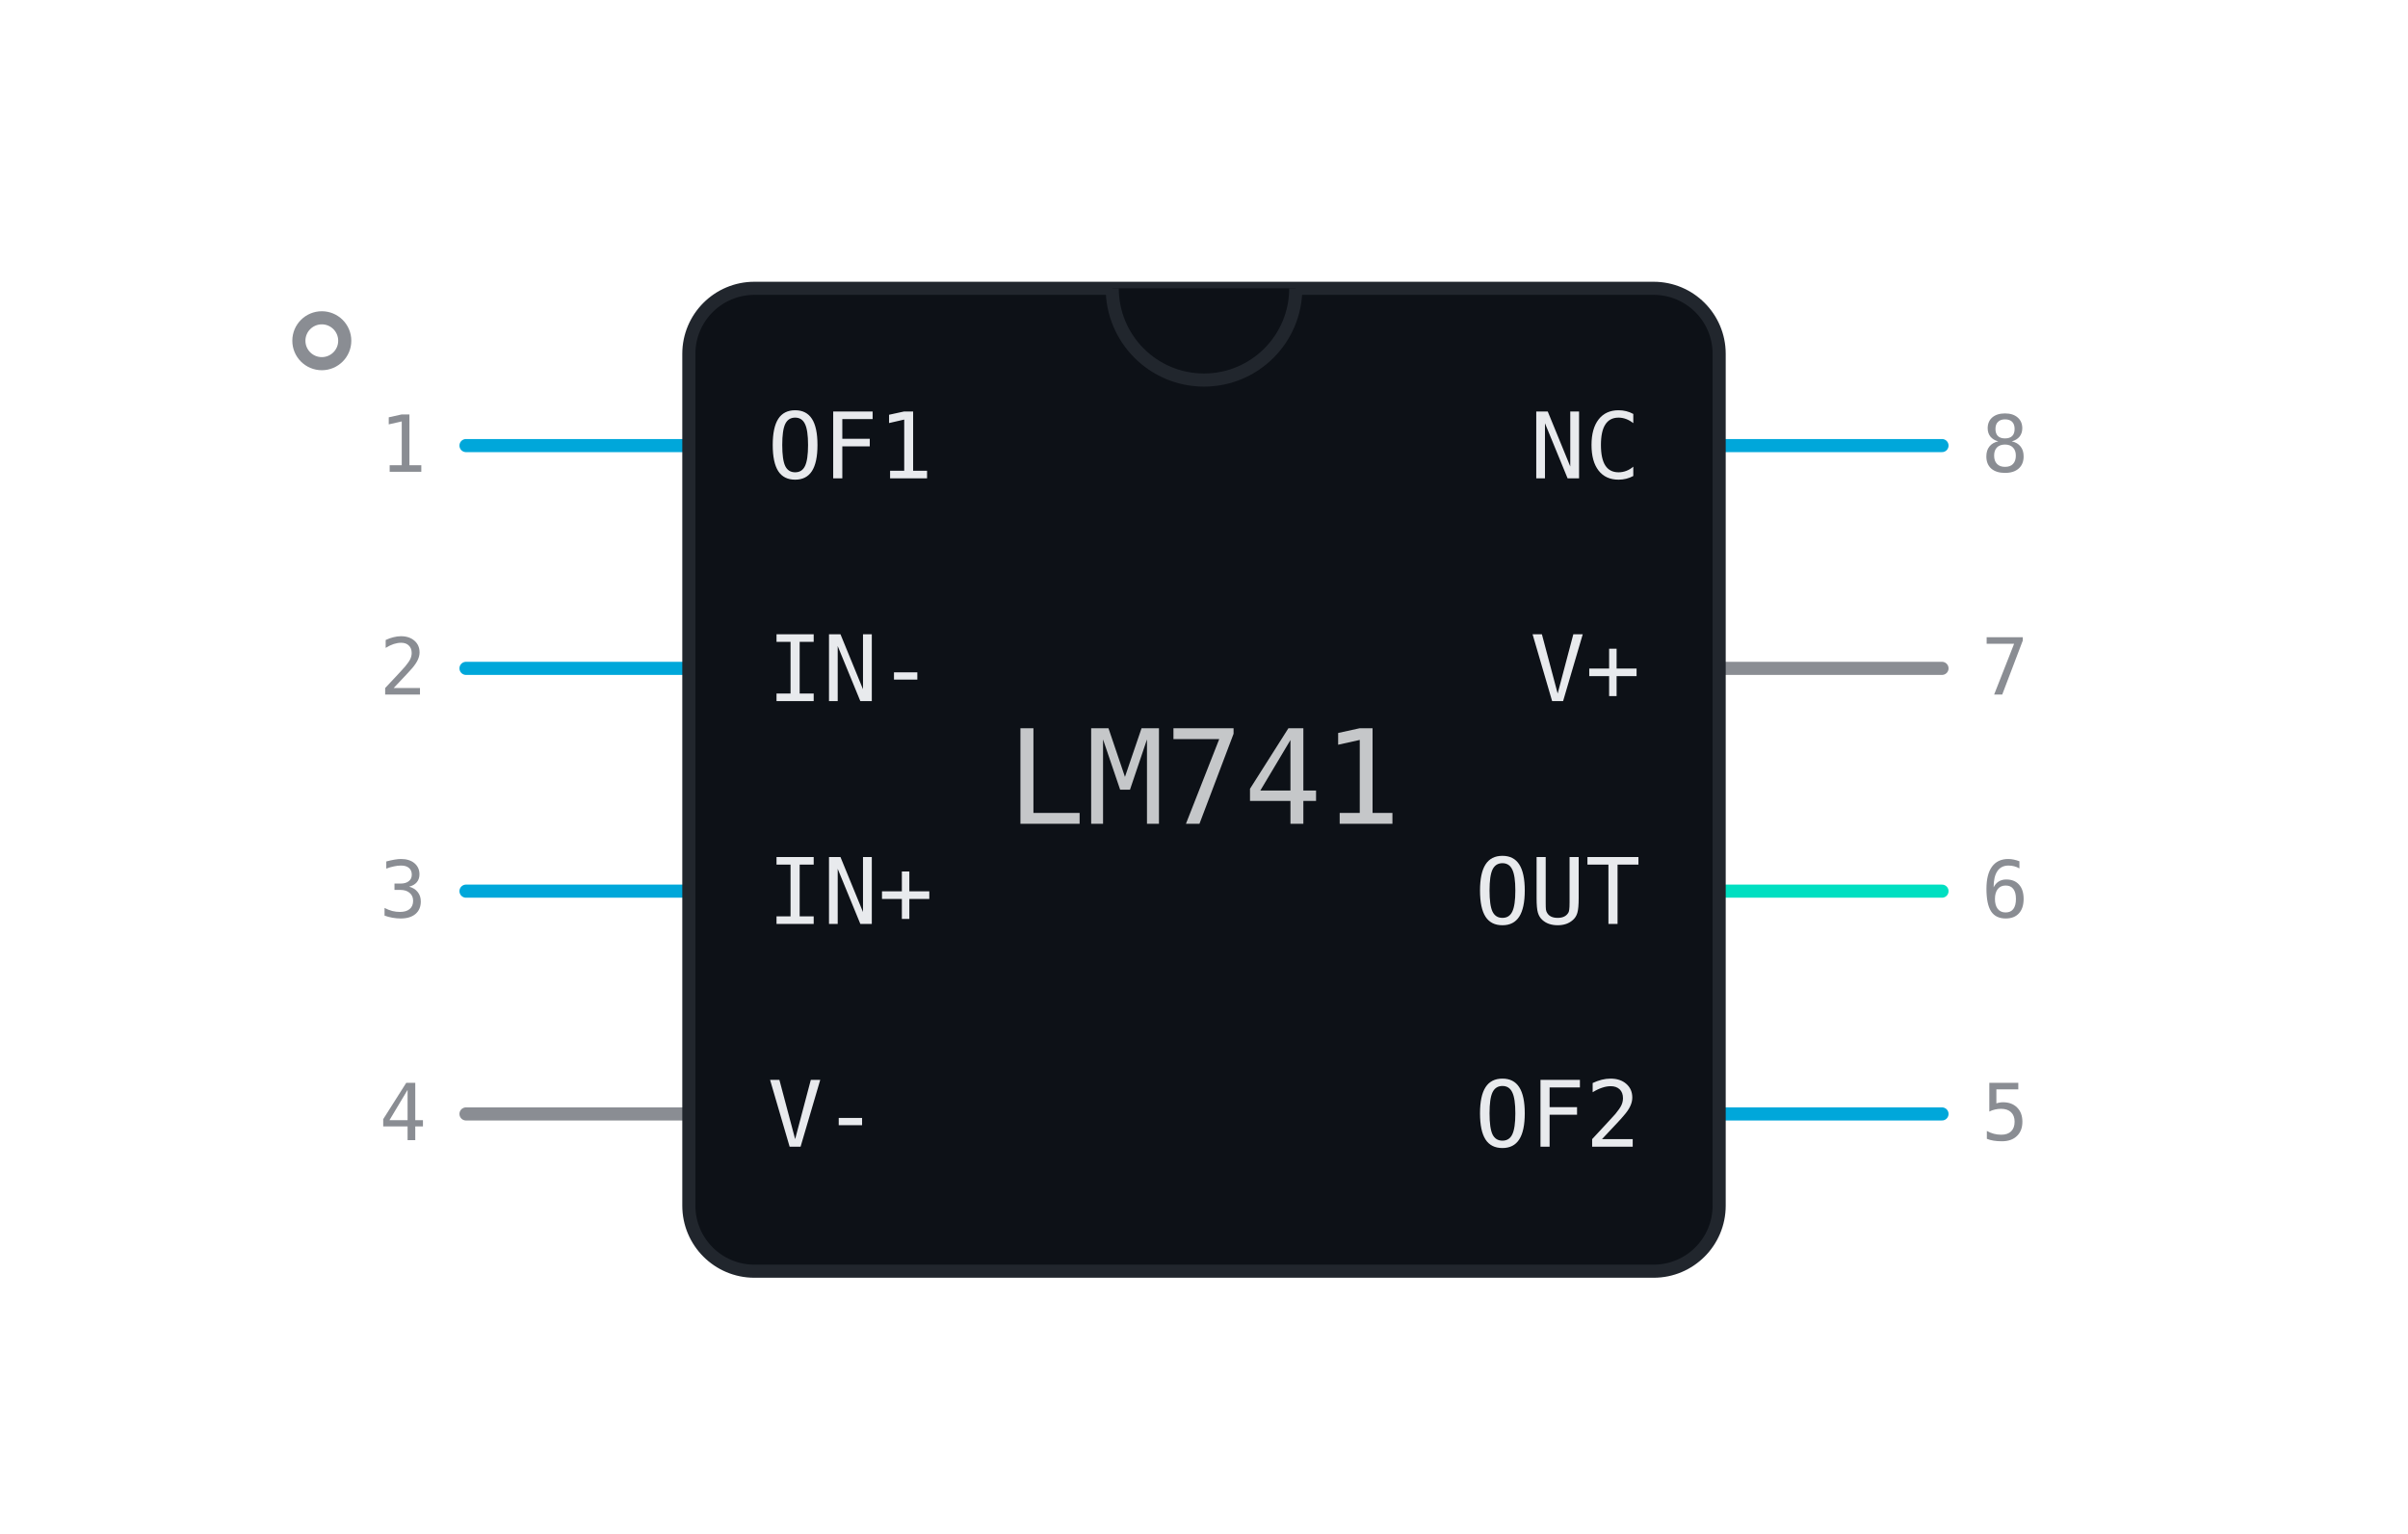
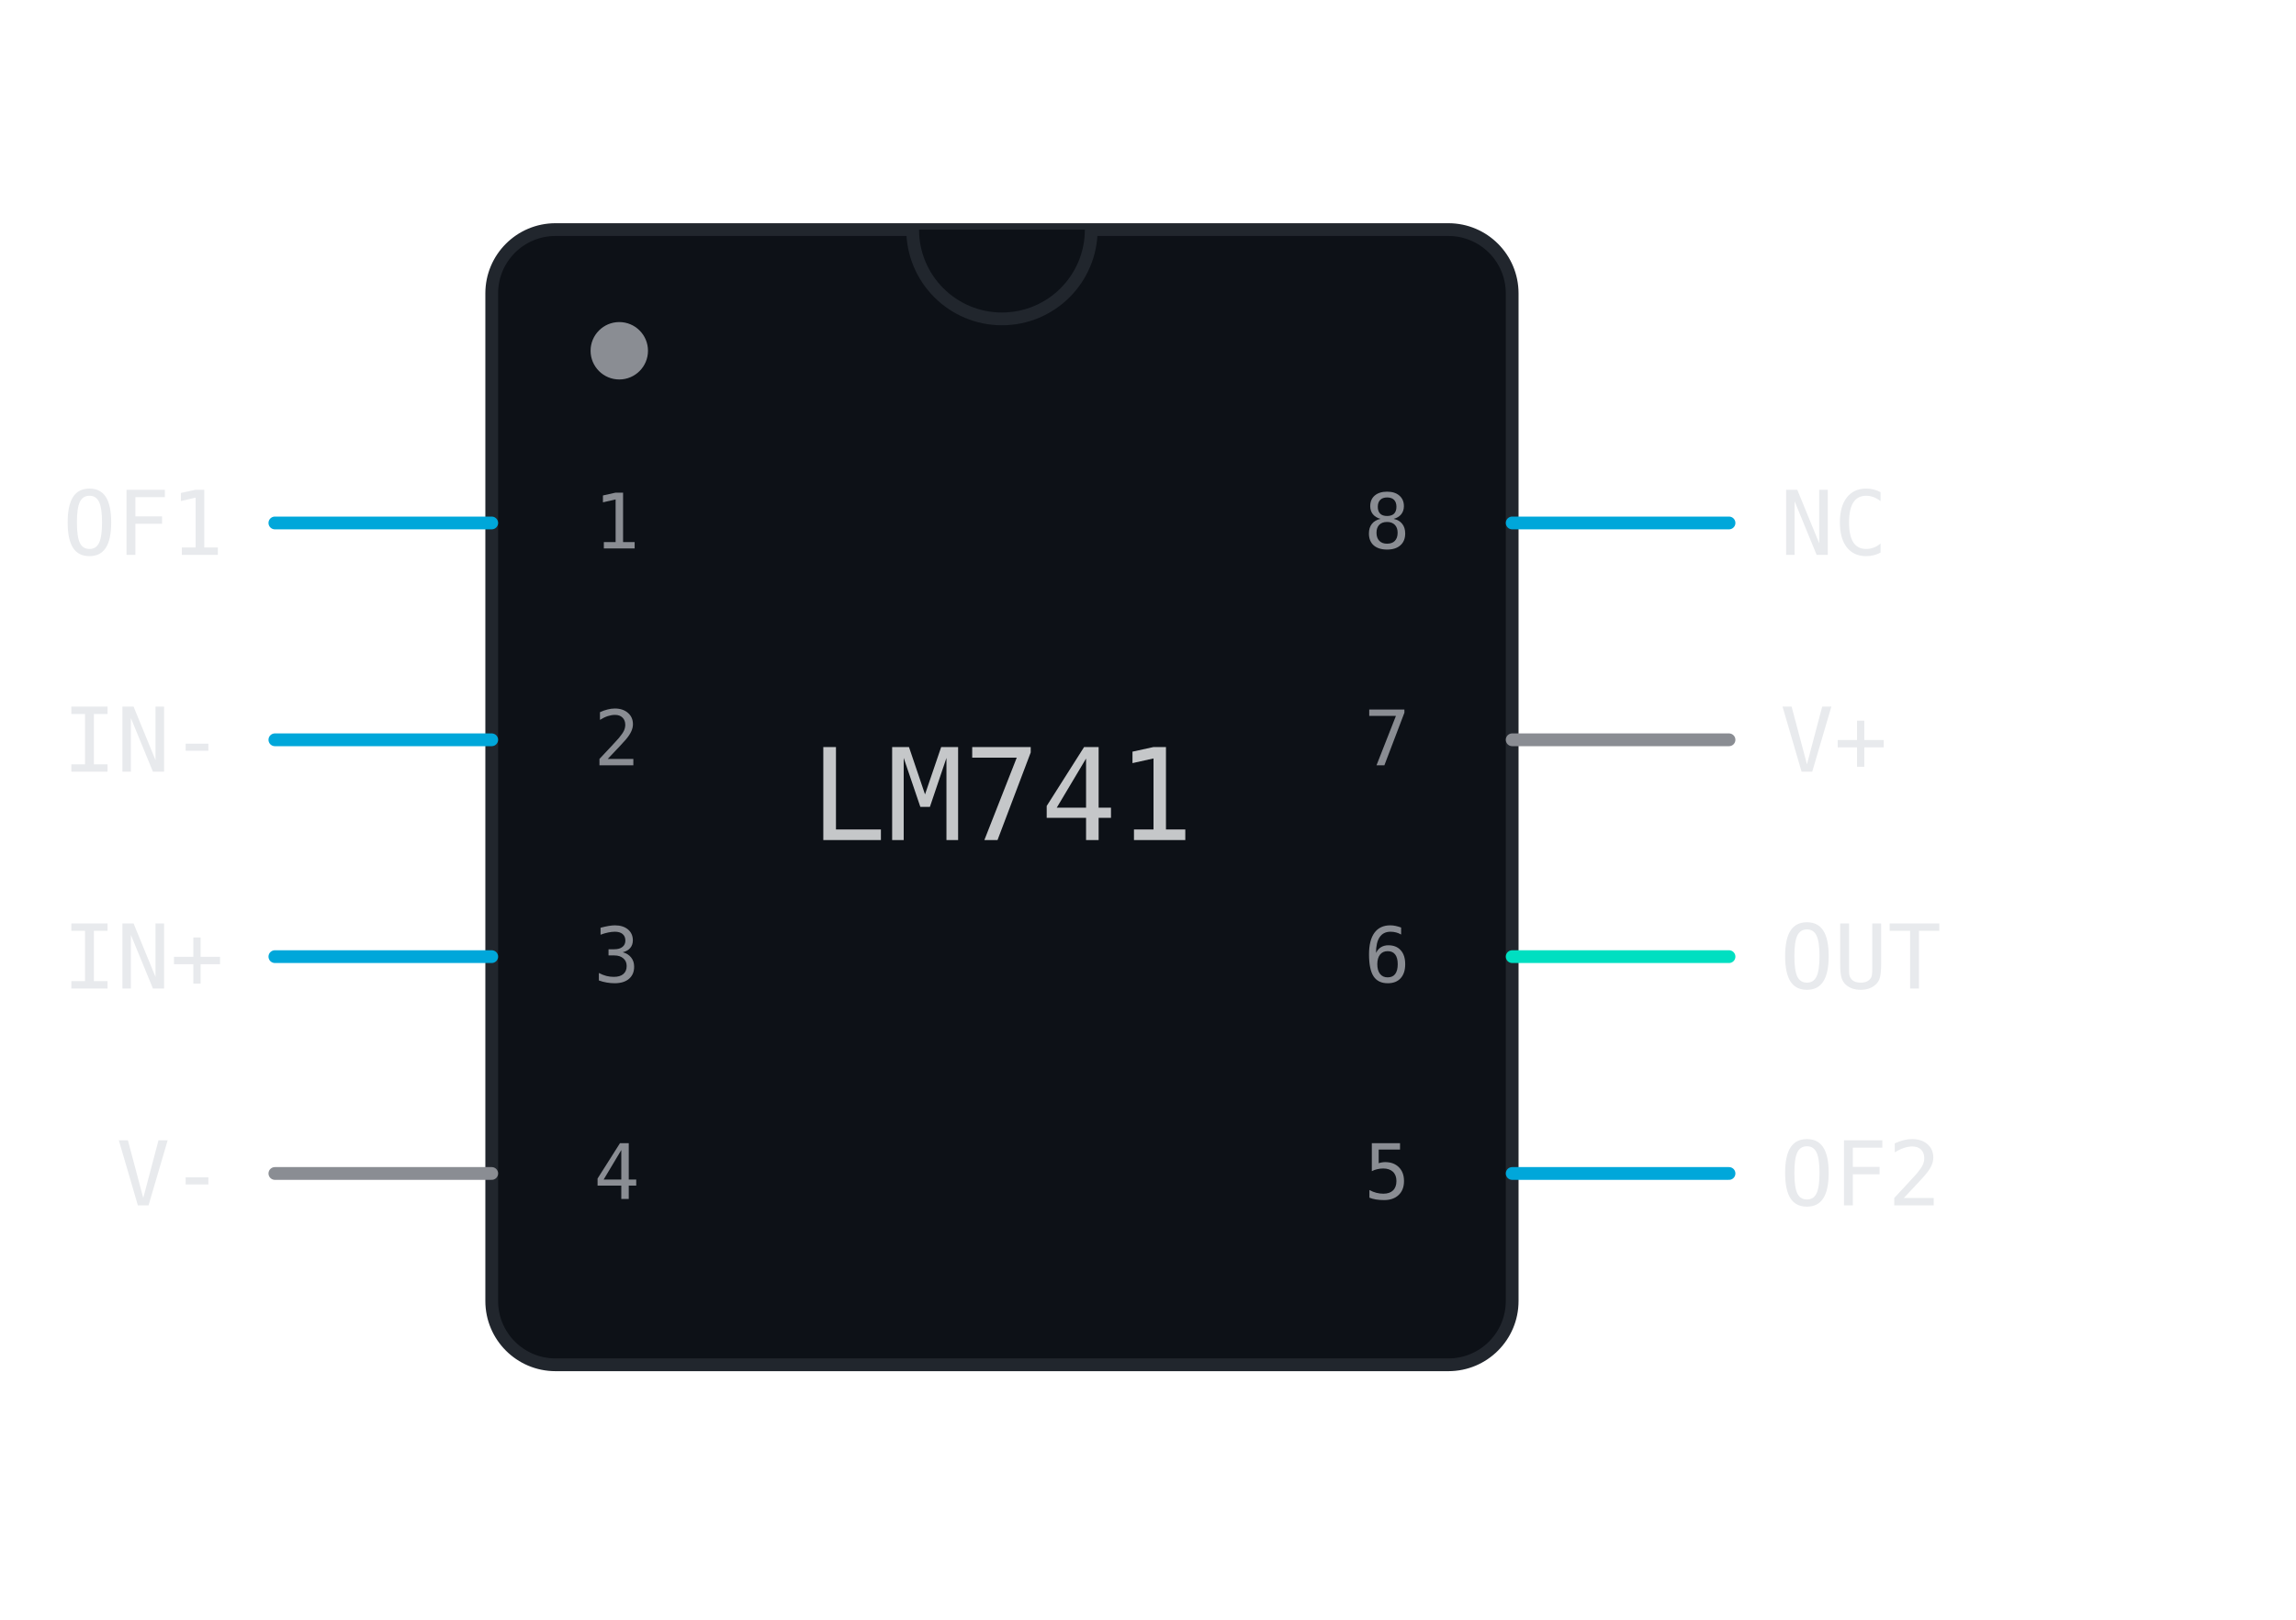
- <svg xmlns="http://www.w3.org/2000/svg" viewBox="0 0 367.4 234" role="img" aria-label="LM741 pinout">
-   <line x1="71.1" y1="68" x2="105.1" y2="68" stroke="#00a7da" stroke-width="2" stroke-linecap="round" />
-   <text x="65.1" y="72" fill="#8a8d93" font-family="Consolas" font-size="12" font-weight="400" text-anchor="end">1</text>
-   <line x1="71.1" y1="102" x2="105.1" y2="102" stroke="#00a7da" stroke-width="2" stroke-linecap="round" />
-   <text x="65.1" y="106" fill="#8a8d93" font-family="Consolas" font-size="12" font-weight="400" text-anchor="end">2</text>
-   <line x1="71.1" y1="136" x2="105.1" y2="136" stroke="#00a7da" stroke-width="2" stroke-linecap="round" />
-   <text x="65.1" y="140" fill="#8a8d93" font-family="Consolas" font-size="12" font-weight="400" text-anchor="end">3</text>
-   <line x1="71.1" y1="170" x2="105.1" y2="170" stroke="#8a8d93" stroke-width="2" stroke-linecap="round" />
-   <text x="65.1" y="174" fill="#8a8d93" font-family="Consolas" font-size="12" font-weight="400" text-anchor="end">4</text>
-   <line x1="262.3" y1="68" x2="296.3" y2="68" stroke="#00a7da" stroke-width="2" stroke-linecap="round" />
-   <text x="302.3" y="72" fill="#8a8d93" font-family="Consolas" font-size="12" font-weight="400" text-anchor="start">8</text>
-   <line x1="262.3" y1="102" x2="296.3" y2="102" stroke="#8a8d93" stroke-width="2" stroke-linecap="round" />
-   <text x="302.3" y="106" fill="#8a8d93" font-family="Consolas" font-size="12" font-weight="400" text-anchor="start">7</text>
-   <line x1="262.3" y1="136" x2="296.3" y2="136" stroke="#00dfc1" stroke-width="2" stroke-linecap="round" />
-   <text x="302.3" y="140" fill="#8a8d93" font-family="Consolas" font-size="12" font-weight="400" text-anchor="start">6</text>
-   <line x1="262.3" y1="170" x2="296.3" y2="170" stroke="#00a7da" stroke-width="2" stroke-linecap="round" />
-   <text x="302.3" y="174" fill="#8a8d93" font-family="Consolas" font-size="12" font-weight="400" text-anchor="start">5</text>
-   <rect x="105.1" y="44" width="157.2" height="150" rx="10" ry="10" fill="#0d1117" stroke="#21262d" stroke-width="2" />
-   <path d="M169.7,44 A14,14 0 0 0 197.7,44" fill="#0d1117" stroke="#21262d" stroke-width="2" />
-   <circle cx="49.1" cy="52" r="3.5" fill="none" stroke="#8a8d93" stroke-width="2" />
-   <text x="117.1" y="73" fill="#e8eaed" font-family="Consolas" font-size="14" font-weight="400" text-anchor="start">OF1</text>
-   <text x="117.1" y="107" fill="#e8eaed" font-family="Consolas" font-size="14" font-weight="400" text-anchor="start">IN-</text>
-   <text x="117.1" y="141" fill="#e8eaed" font-family="Consolas" font-size="14" font-weight="400" text-anchor="start">IN+</text>
-   <text x="117.1" y="175" fill="#e8eaed" font-family="Consolas" font-size="14" font-weight="400" text-anchor="start">V-</text>
-   <text x="250.3" y="73" fill="#e8eaed" font-family="Consolas" font-size="14" font-weight="400" text-anchor="end">NC</text>
-   <text x="250.3" y="107" fill="#e8eaed" font-family="Consolas" font-size="14" font-weight="400" text-anchor="end">V+</text>
-   <text x="250.3" y="141" fill="#e8eaed" font-family="Consolas" font-size="14" font-weight="400" text-anchor="end">OUT</text>
-   <text x="250.3" y="175" fill="#e8eaed" font-family="Consolas" font-size="14" font-weight="400" text-anchor="end">OF2</text>
-   <text x="183.7" y="125.72" fill="#c5c7c9" font-family="Consolas" font-size="20" font-weight="400" text-anchor="middle">LM741</text>
+ <svg xmlns="http://www.w3.org/2000/svg" viewBox="0 0 360 254" role="img" aria-label="LM741 pinout">
+   <rect x="77.1" y="36" width="160" height="178" rx="10" ry="10" fill="#0d1117" stroke="#21262d" stroke-width="2" />
+   <path d="M143.1,36 A14,14 0 0 0 171.1,36" fill="#0d1117" stroke="#21262d" stroke-width="2" />
+   <circle cx="97.1" cy="55" r="4.5" fill="#8a8d93" />
+   <line x1="43.1" y1="82" x2="77.1" y2="82" stroke="#00a7da" stroke-width="2" stroke-linecap="round" />
+   <text x="93.1" y="86" fill="#8a8d93" font-family="Consolas" font-size="12" font-weight="400" text-anchor="start">1</text>
+   <text x="35.1" y="87" fill="#e8eaed" font-family="Consolas" font-size="14" font-weight="400" text-anchor="end">OF1</text>
+   <line x1="43.1" y1="116" x2="77.1" y2="116" stroke="#00a7da" stroke-width="2" stroke-linecap="round" />
+   <text x="93.1" y="120" fill="#8a8d93" font-family="Consolas" font-size="12" font-weight="400" text-anchor="start">2</text>
+   <text x="35.1" y="121" fill="#e8eaed" font-family="Consolas" font-size="14" font-weight="400" text-anchor="end">IN-</text>
+   <line x1="43.1" y1="150" x2="77.1" y2="150" stroke="#00a7da" stroke-width="2" stroke-linecap="round" />
+   <text x="93.1" y="154" fill="#8a8d93" font-family="Consolas" font-size="12" font-weight="400" text-anchor="start">3</text>
+   <text x="35.1" y="155" fill="#e8eaed" font-family="Consolas" font-size="14" font-weight="400" text-anchor="end">IN+</text>
+   <line x1="43.1" y1="184" x2="77.1" y2="184" stroke="#8a8d93" stroke-width="2" stroke-linecap="round" />
+   <text x="93.1" y="188" fill="#8a8d93" font-family="Consolas" font-size="12" font-weight="400" text-anchor="start">4</text>
+   <text x="35.1" y="189" fill="#e8eaed" font-family="Consolas" font-size="14" font-weight="400" text-anchor="end">V-</text>
+   <line x1="271.1" y1="82" x2="237.1" y2="82" stroke="#00a7da" stroke-width="2" stroke-linecap="round" />
+   <text x="221.1" y="86" fill="#8a8d93" font-family="Consolas" font-size="12" font-weight="400" text-anchor="end">8</text>
+   <text x="279.1" y="87" fill="#e8eaed" font-family="Consolas" font-size="14" font-weight="400" text-anchor="start">NC</text>
+   <line x1="271.1" y1="116" x2="237.1" y2="116" stroke="#8a8d93" stroke-width="2" stroke-linecap="round" />
+   <text x="221.1" y="120" fill="#8a8d93" font-family="Consolas" font-size="12" font-weight="400" text-anchor="end">7</text>
+   <text x="279.1" y="121" fill="#e8eaed" font-family="Consolas" font-size="14" font-weight="400" text-anchor="start">V+</text>
+   <line x1="271.1" y1="150" x2="237.1" y2="150" stroke="#00dfc1" stroke-width="2" stroke-linecap="round" />
+   <text x="221.1" y="154" fill="#8a8d93" font-family="Consolas" font-size="12" font-weight="400" text-anchor="end">6</text>
+   <text x="279.1" y="155" fill="#e8eaed" font-family="Consolas" font-size="14" font-weight="400" text-anchor="start">OUT</text>
+   <line x1="271.1" y1="184" x2="237.1" y2="184" stroke="#00a7da" stroke-width="2" stroke-linecap="round" />
+   <text x="221.1" y="188" fill="#8a8d93" font-family="Consolas" font-size="12" font-weight="400" text-anchor="end">5</text>
+   <text x="279.1" y="189" fill="#e8eaed" font-family="Consolas" font-size="14" font-weight="400" text-anchor="start">OF2</text>
+   <text x="157.1" y="131.72" fill="#c5c7c9" font-family="Consolas" font-size="20" font-weight="400" text-anchor="middle">LM741</text>
</svg>
